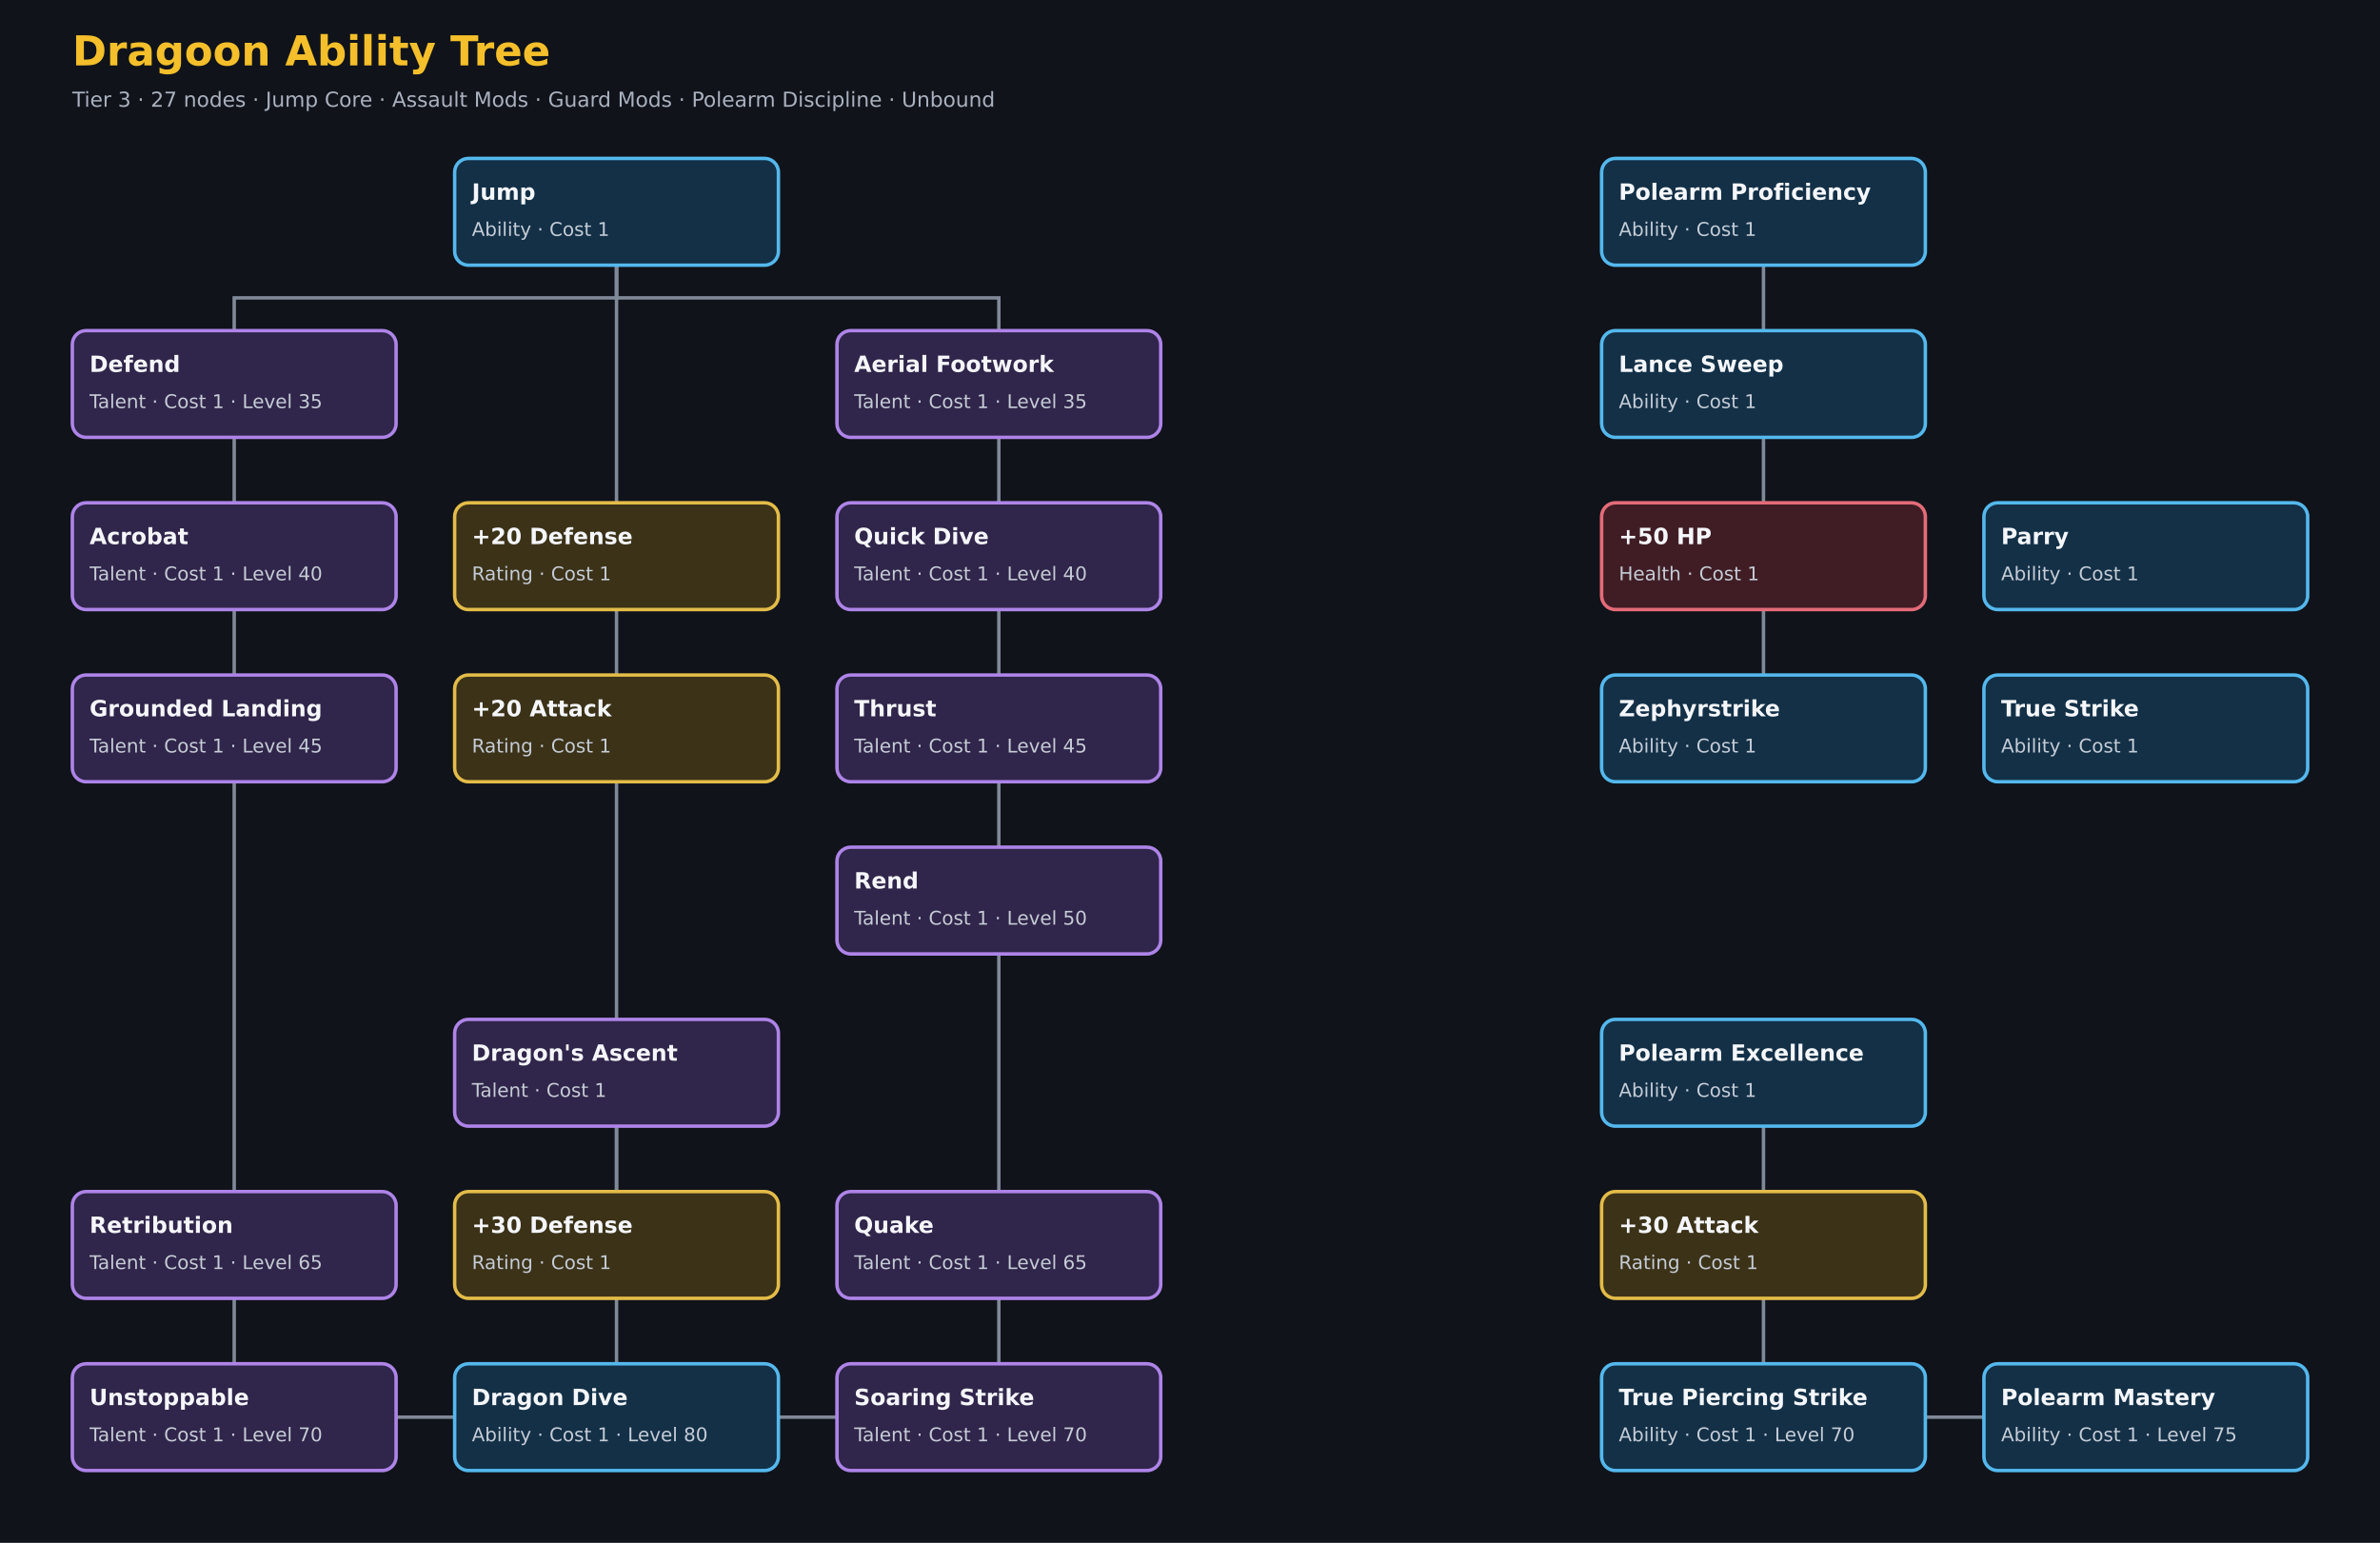
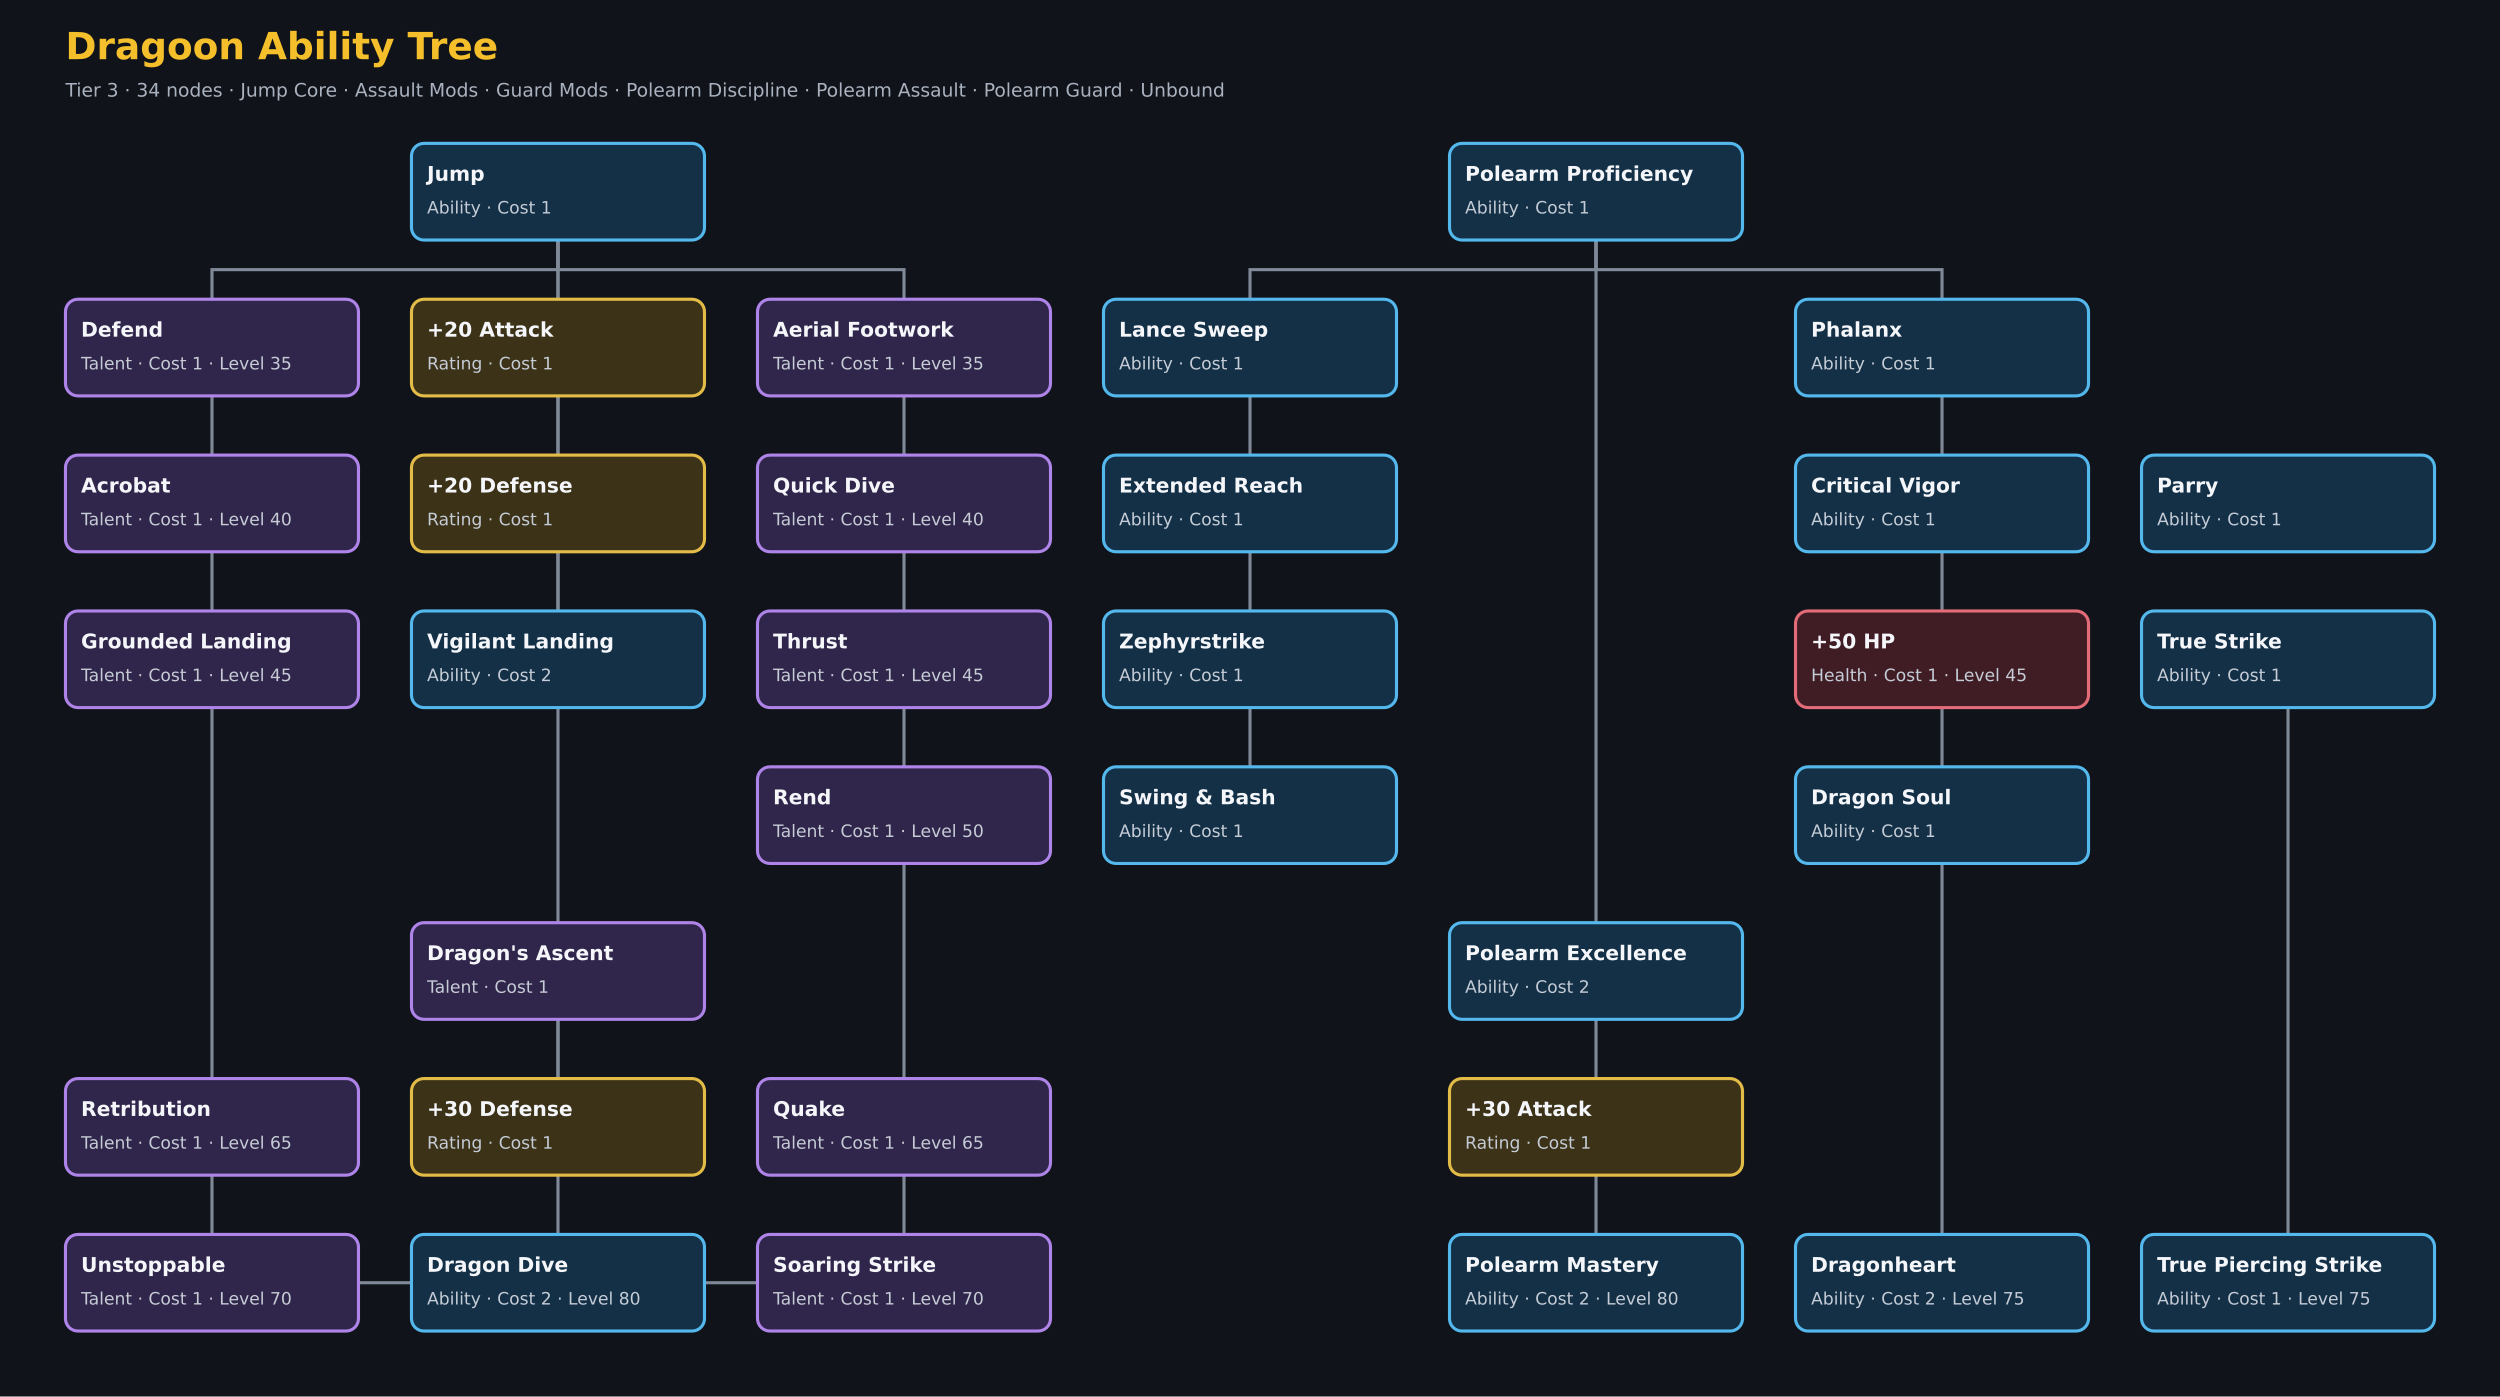
- <svg xmlns="http://www.w3.org/2000/svg" width="1382" height="896" viewBox="0 0 1382 896">
+ <svg xmlns="http://www.w3.org/2000/svg" width="1604" height="896" viewBox="0 0 1604 896">
  <style>
text{font-family:DejaVu Sans,Arial,sans-serif}
.title{fill:#f4bf2a;font-size:24px;font-weight:700}
.meta{fill:#aab2bf;font-size:12px}
.name{fill:#f4f6fa;font-size:13px;font-weight:700}
.detail{fill:#c5ccd6;font-size:11px}
.edge{fill:none;stroke:#7f8998;stroke-width:2}
</style>
-   <rect width="1382" height="896" fill="#10131a" />
+   <rect width="1604" height="896" fill="#10131a" />
  <text class="title" x="42" y="38">Dragoon Ability Tree</text>
-   <text class="meta" x="42" y="62">Tier 3 · 27 nodes · Jump Core · Assault Mods · Guard Mods · Polearm Discipline · Unbound</text>
+   <text class="meta" x="42" y="62">Tier 3 · 34 nodes · Jump Core · Assault Mods · Guard Mods · Polearm Discipline · Polearm Assault · Polearm Guard · Unbound</text>
  <path class="edge" d="M 358.0 123.0 V 173.0 H 580.0 V 223.0" />
  <path class="edge" d="M 136.0 323.0 V 373.0 H 136.0 V 423.0" />
-   <path class="edge" d="M 1024.0 123.0 V 173.0 H 1024.0 V 223.0" />
-   <path class="edge" d="M 1024.0 323.0 V 373.0 H 1024.0 V 423.0" />
-   <path class="edge" d="M 1024.0 223.0 V 273.0 H 1024.0 V 323.0" />
+   <path class="edge" d="M 1024.0 123.0 V 173.0 H 802.0 V 223.0" />
+   <path class="edge" d="M 802.0 223.0 V 273.0 H 802.0 V 323.0" />
+   <path class="edge" d="M 802.0 323.0 V 373.0 H 802.0 V 423.0" />
+   <path class="edge" d="M 802.0 423.0 V 473.0 H 802.0 V 523.0" />
+   <path class="edge" d="M 1024.0 123.0 V 373.0 H 1024.0 V 623.0" />
+   <path class="edge" d="M 1024.0 123.0 V 173.0 H 1246.0 V 223.0" />
+   <path class="edge" d="M 1246.0 223.0 V 273.0 H 1246.0 V 323.0" />
+   <path class="edge" d="M 1246.0 323.0 V 373.0 H 1246.0 V 423.0" />
+   <path class="edge" d="M 1246.0 423.0 V 473.0 H 1246.0 V 523.0" />
  <path class="edge" d="M 358.0 123.0 V 223.0 H 358.0 V 323.0" />
  <path class="edge" d="M 358.0 123.0 V 173.0 H 136.0 V 223.0" />
  <path class="edge" d="M 136.0 223.0 V 273.0 H 136.0 V 323.0" />
  <path class="edge" d="M 580.0 223.0 V 273.0 H 580.0 V 323.0" />
+   <path class="edge" d="M 358.0 123.0 V 173.0 H 358.0 V 223.0" />
  <path class="edge" d="M 358.0 323.0 V 373.0 H 358.0 V 423.0" />
  <path class="edge" d="M 580.0 323.0 V 373.0 H 580.0 V 423.0" />
  <path class="edge" d="M 580.0 423.0 V 473.0 H 580.0 V 523.0" />
  <path class="edge" d="M 1024.0 623.0 V 673.0 H 1024.0 V 723.0" />
  <path class="edge" d="M 1024.0 723.0 V 773.0 H 1024.0 V 823.0" />
-   <path class="edge" d="M 1024.0 823.0 V 823.0 H 1246.0 V 823.0" />
+   <path class="edge" d="M 1246.0 523.0 V 673.0 H 1246.0 V 823.0" />
+   <path class="edge" d="M 1468.0 423.0 V 623.0 H 1468.0 V 823.0" />
  <path class="edge" d="M 580.0 523.0 V 623.0 H 580.0 V 723.0" />
  <path class="edge" d="M 580.0 723.0 V 773.0 H 580.0 V 823.0" />
-   <path class="edge" d="M 358.0 423.0 V 523.0 H 358.0 V 623.0" />
+   <path class="edge" d="M 358.0 223.0 V 423.0 H 358.0 V 623.0" />
  <path class="edge" d="M 358.0 623.0 V 723.0 H 358.0 V 823.0" />
  <path class="edge" d="M 580.0 823.0 V 823.0 H 358.0 V 823.0" />
  <path class="edge" d="M 136.0 823.0 V 823.0 H 358.0 V 823.0" />
  <path class="edge" d="M 358.0 623.0 V 673.0 H 358.0 V 723.0" />
  <path class="edge" d="M 136.0 423.0 V 573.0 H 136.0 V 723.0" />
  <path class="edge" d="M 136.0 723.0 V 773.0 H 136.0 V 823.0" />
  <rect x="264.0" y="92.0" width="188" height="62" rx="8" fill="#133047" stroke="#54b8ed" stroke-width="2" />
  <text class="name" x="274.0" y="116.0">Jump</text>
  <text class="detail" x="274.0" y="137.0">Ability · Cost 1</text>
  <rect x="486.0" y="192.0" width="188" height="62" rx="8" fill="#30254a" stroke="#ae84e8" stroke-width="2" />
  <text class="name" x="496.0" y="216.0">Aerial Footwork</text>
  <text class="detail" x="496.0" y="237.0">Talent · Cost 1 · Level 35</text>
  <rect x="42.0" y="392.0" width="188" height="62" rx="8" fill="#30254a" stroke="#ae84e8" stroke-width="2" />
  <text class="name" x="52.0" y="416.0">Grounded Landing</text>
  <text class="detail" x="52.0" y="437.0">Talent · Cost 1 · Level 45</text>
  <rect x="930.0" y="92.0" width="188" height="62" rx="8" fill="#133047" stroke="#54b8ed" stroke-width="2" />
  <text class="name" x="940.0" y="116.0">Polearm Proficiency</text>
  <text class="detail" x="940.0" y="137.0">Ability · Cost 1</text>
-   <rect x="930.0" y="192.0" width="188" height="62" rx="8" fill="#133047" stroke="#54b8ed" stroke-width="2" />
-   <text class="name" x="940.0" y="216.0">Lance Sweep</text>
-   <text class="detail" x="940.0" y="237.0">Ability · Cost 1</text>
-   <rect x="930.0" y="392.0" width="188" height="62" rx="8" fill="#133047" stroke="#54b8ed" stroke-width="2" />
-   <text class="name" x="940.0" y="416.0">Zephyrstrike</text>
-   <text class="detail" x="940.0" y="437.0">Ability · Cost 1</text>
-   <rect x="930.0" y="292.0" width="188" height="62" rx="8" fill="#401d25" stroke="#e46b78" stroke-width="2" />
-   <text class="name" x="940.0" y="316.0">+50 HP</text>
-   <text class="detail" x="940.0" y="337.0">Health · Cost 1</text>
+   <rect x="708.0" y="192.0" width="188" height="62" rx="8" fill="#133047" stroke="#54b8ed" stroke-width="2" />
+   <text class="name" x="718.0" y="216.0">Lance Sweep</text>
+   <text class="detail" x="718.0" y="237.0">Ability · Cost 1</text>
+   <rect x="708.0" y="292.0" width="188" height="62" rx="8" fill="#133047" stroke="#54b8ed" stroke-width="2" />
+   <text class="name" x="718.0" y="316.0">Extended Reach</text>
+   <text class="detail" x="718.0" y="337.0">Ability · Cost 1</text>
+   <rect x="708.0" y="392.0" width="188" height="62" rx="8" fill="#133047" stroke="#54b8ed" stroke-width="2" />
+   <text class="name" x="718.0" y="416.0">Zephyrstrike</text>
+   <text class="detail" x="718.0" y="437.0">Ability · Cost 1</text>
+   <rect x="708.0" y="492.0" width="188" height="62" rx="8" fill="#133047" stroke="#54b8ed" stroke-width="2" />
+   <text class="name" x="718.0" y="516.0">Swing &amp; Bash</text>
+   <text class="detail" x="718.0" y="537.0">Ability · Cost 1</text>
+   <rect x="930.0" y="592.0" width="188" height="62" rx="8" fill="#133047" stroke="#54b8ed" stroke-width="2" />
+   <text class="name" x="940.0" y="616.0">Polearm Excellence</text>
+   <text class="detail" x="940.0" y="637.0">Ability · Cost 2</text>
+   <rect x="1152.0" y="192.0" width="188" height="62" rx="8" fill="#133047" stroke="#54b8ed" stroke-width="2" />
+   <text class="name" x="1162.0" y="216.0">Phalanx</text>
+   <text class="detail" x="1162.0" y="237.0">Ability · Cost 1</text>
+   <rect x="1152.0" y="292.0" width="188" height="62" rx="8" fill="#133047" stroke="#54b8ed" stroke-width="2" />
+   <text class="name" x="1162.0" y="316.0">Critical Vigor</text>
+   <text class="detail" x="1162.0" y="337.0">Ability · Cost 1</text>
+   <rect x="1152.0" y="392.0" width="188" height="62" rx="8" fill="#401d25" stroke="#e46b78" stroke-width="2" />
+   <text class="name" x="1162.0" y="416.0">+50 HP</text>
+   <text class="detail" x="1162.0" y="437.0">Health · Cost 1 · Level 45</text>
+   <rect x="1152.0" y="492.0" width="188" height="62" rx="8" fill="#133047" stroke="#54b8ed" stroke-width="2" />
+   <text class="name" x="1162.0" y="516.0">Dragon Soul</text>
+   <text class="detail" x="1162.0" y="537.0">Ability · Cost 1</text>
  <rect x="264.0" y="292.0" width="188" height="62" rx="8" fill="#3b3218" stroke="#e3bc48" stroke-width="2" />
  <text class="name" x="274.0" y="316.0">+20 Defense</text>
  <text class="detail" x="274.0" y="337.0">Rating · Cost 1</text>
  <rect x="42.0" y="192.0" width="188" height="62" rx="8" fill="#30254a" stroke="#ae84e8" stroke-width="2" />
  <text class="name" x="52.0" y="216.0">Defend</text>
  <text class="detail" x="52.0" y="237.0">Talent · Cost 1 · Level 35</text>
  <rect x="42.0" y="292.0" width="188" height="62" rx="8" fill="#30254a" stroke="#ae84e8" stroke-width="2" />
  <text class="name" x="52.0" y="316.0">Acrobat</text>
  <text class="detail" x="52.0" y="337.0">Talent · Cost 1 · Level 40</text>
  <rect x="486.0" y="292.0" width="188" height="62" rx="8" fill="#30254a" stroke="#ae84e8" stroke-width="2" />
  <text class="name" x="496.0" y="316.0">Quick Dive</text>
  <text class="detail" x="496.0" y="337.0">Talent · Cost 1 · Level 40</text>
-   <rect x="264.0" y="392.0" width="188" height="62" rx="8" fill="#3b3218" stroke="#e3bc48" stroke-width="2" />
-   <text class="name" x="274.0" y="416.0">+20 Attack</text>
-   <text class="detail" x="274.0" y="437.0">Rating · Cost 1</text>
+   <rect x="264.0" y="192.0" width="188" height="62" rx="8" fill="#3b3218" stroke="#e3bc48" stroke-width="2" />
+   <text class="name" x="274.0" y="216.0">+20 Attack</text>
+   <text class="detail" x="274.0" y="237.0">Rating · Cost 1</text>
+   <rect x="264.0" y="392.0" width="188" height="62" rx="8" fill="#133047" stroke="#54b8ed" stroke-width="2" />
+   <text class="name" x="274.0" y="416.0">Vigilant Landing</text>
+   <text class="detail" x="274.0" y="437.0">Ability · Cost 2</text>
  <rect x="486.0" y="392.0" width="188" height="62" rx="8" fill="#30254a" stroke="#ae84e8" stroke-width="2" />
  <text class="name" x="496.0" y="416.0">Thrust</text>
  <text class="detail" x="496.0" y="437.0">Talent · Cost 1 · Level 45</text>
  <rect x="486.0" y="492.0" width="188" height="62" rx="8" fill="#30254a" stroke="#ae84e8" stroke-width="2" />
  <text class="name" x="496.0" y="516.0">Rend</text>
  <text class="detail" x="496.0" y="537.0">Talent · Cost 1 · Level 50</text>
-   <rect x="1152.0" y="292.0" width="188" height="62" rx="8" fill="#133047" stroke="#54b8ed" stroke-width="2" />
-   <text class="name" x="1162.0" y="316.0">Parry</text>
-   <text class="detail" x="1162.0" y="337.0">Ability · Cost 1</text>
-   <rect x="1152.0" y="392.0" width="188" height="62" rx="8" fill="#133047" stroke="#54b8ed" stroke-width="2" />
-   <text class="name" x="1162.0" y="416.0">True Strike</text>
-   <text class="detail" x="1162.0" y="437.0">Ability · Cost 1</text>
-   <rect x="930.0" y="592.0" width="188" height="62" rx="8" fill="#133047" stroke="#54b8ed" stroke-width="2" />
-   <text class="name" x="940.0" y="616.0">Polearm Excellence</text>
-   <text class="detail" x="940.0" y="637.0">Ability · Cost 1</text>
+   <rect x="1374.0" y="292.0" width="188" height="62" rx="8" fill="#133047" stroke="#54b8ed" stroke-width="2" />
+   <text class="name" x="1384.0" y="316.0">Parry</text>
+   <text class="detail" x="1384.0" y="337.0">Ability · Cost 1</text>
+   <rect x="1374.0" y="392.0" width="188" height="62" rx="8" fill="#133047" stroke="#54b8ed" stroke-width="2" />
+   <text class="name" x="1384.0" y="416.0">True Strike</text>
+   <text class="detail" x="1384.0" y="437.0">Ability · Cost 1</text>
  <rect x="930.0" y="692.0" width="188" height="62" rx="8" fill="#3b3218" stroke="#e3bc48" stroke-width="2" />
  <text class="name" x="940.0" y="716.0">+30 Attack</text>
  <text class="detail" x="940.0" y="737.0">Rating · Cost 1</text>
  <rect x="930.0" y="792.0" width="188" height="62" rx="8" fill="#133047" stroke="#54b8ed" stroke-width="2" />
-   <text class="name" x="940.0" y="816.0">True Piercing Strike</text>
-   <text class="detail" x="940.0" y="837.0">Ability · Cost 1 · Level 70</text>
+   <text class="name" x="940.0" y="816.0">Polearm Mastery</text>
+   <text class="detail" x="940.0" y="837.0">Ability · Cost 2 · Level 80</text>
  <rect x="1152.0" y="792.0" width="188" height="62" rx="8" fill="#133047" stroke="#54b8ed" stroke-width="2" />
-   <text class="name" x="1162.0" y="816.0">Polearm Mastery</text>
-   <text class="detail" x="1162.0" y="837.0">Ability · Cost 1 · Level 75</text>
+   <text class="name" x="1162.0" y="816.0">Dragonheart</text>
+   <text class="detail" x="1162.0" y="837.0">Ability · Cost 2 · Level 75</text>
+   <rect x="1374.0" y="792.0" width="188" height="62" rx="8" fill="#133047" stroke="#54b8ed" stroke-width="2" />
+   <text class="name" x="1384.0" y="816.0">True Piercing Strike</text>
+   <text class="detail" x="1384.0" y="837.0">Ability · Cost 1 · Level 75</text>
  <rect x="486.0" y="692.0" width="188" height="62" rx="8" fill="#30254a" stroke="#ae84e8" stroke-width="2" />
  <text class="name" x="496.0" y="716.0">Quake</text>
  <text class="detail" x="496.0" y="737.0">Talent · Cost 1 · Level 65</text>
  <rect x="486.0" y="792.0" width="188" height="62" rx="8" fill="#30254a" stroke="#ae84e8" stroke-width="2" />
  <text class="name" x="496.0" y="816.0">Soaring Strike</text>
  <text class="detail" x="496.0" y="837.0">Talent · Cost 1 · Level 70</text>
  <rect x="264.0" y="592.0" width="188" height="62" rx="8" fill="#30254a" stroke="#ae84e8" stroke-width="2" />
  <text class="name" x="274.0" y="616.0">Dragon's Ascent</text>
  <text class="detail" x="274.0" y="637.0">Talent · Cost 1</text>
  <rect x="264.0" y="792.0" width="188" height="62" rx="8" fill="#133047" stroke="#54b8ed" stroke-width="2" />
  <text class="name" x="274.0" y="816.0">Dragon Dive</text>
-   <text class="detail" x="274.0" y="837.0">Ability · Cost 1 · Level 80</text>
+   <text class="detail" x="274.0" y="837.0">Ability · Cost 2 · Level 80</text>
  <rect x="264.0" y="692.0" width="188" height="62" rx="8" fill="#3b3218" stroke="#e3bc48" stroke-width="2" />
  <text class="name" x="274.0" y="716.0">+30 Defense</text>
  <text class="detail" x="274.0" y="737.0">Rating · Cost 1</text>
  <rect x="42.0" y="692.0" width="188" height="62" rx="8" fill="#30254a" stroke="#ae84e8" stroke-width="2" />
  <text class="name" x="52.0" y="716.0">Retribution</text>
  <text class="detail" x="52.0" y="737.0">Talent · Cost 1 · Level 65</text>
  <rect x="42.0" y="792.0" width="188" height="62" rx="8" fill="#30254a" stroke="#ae84e8" stroke-width="2" />
  <text class="name" x="52.0" y="816.0">Unstoppable</text>
  <text class="detail" x="52.0" y="837.0">Talent · Cost 1 · Level 70</text>
</svg>
